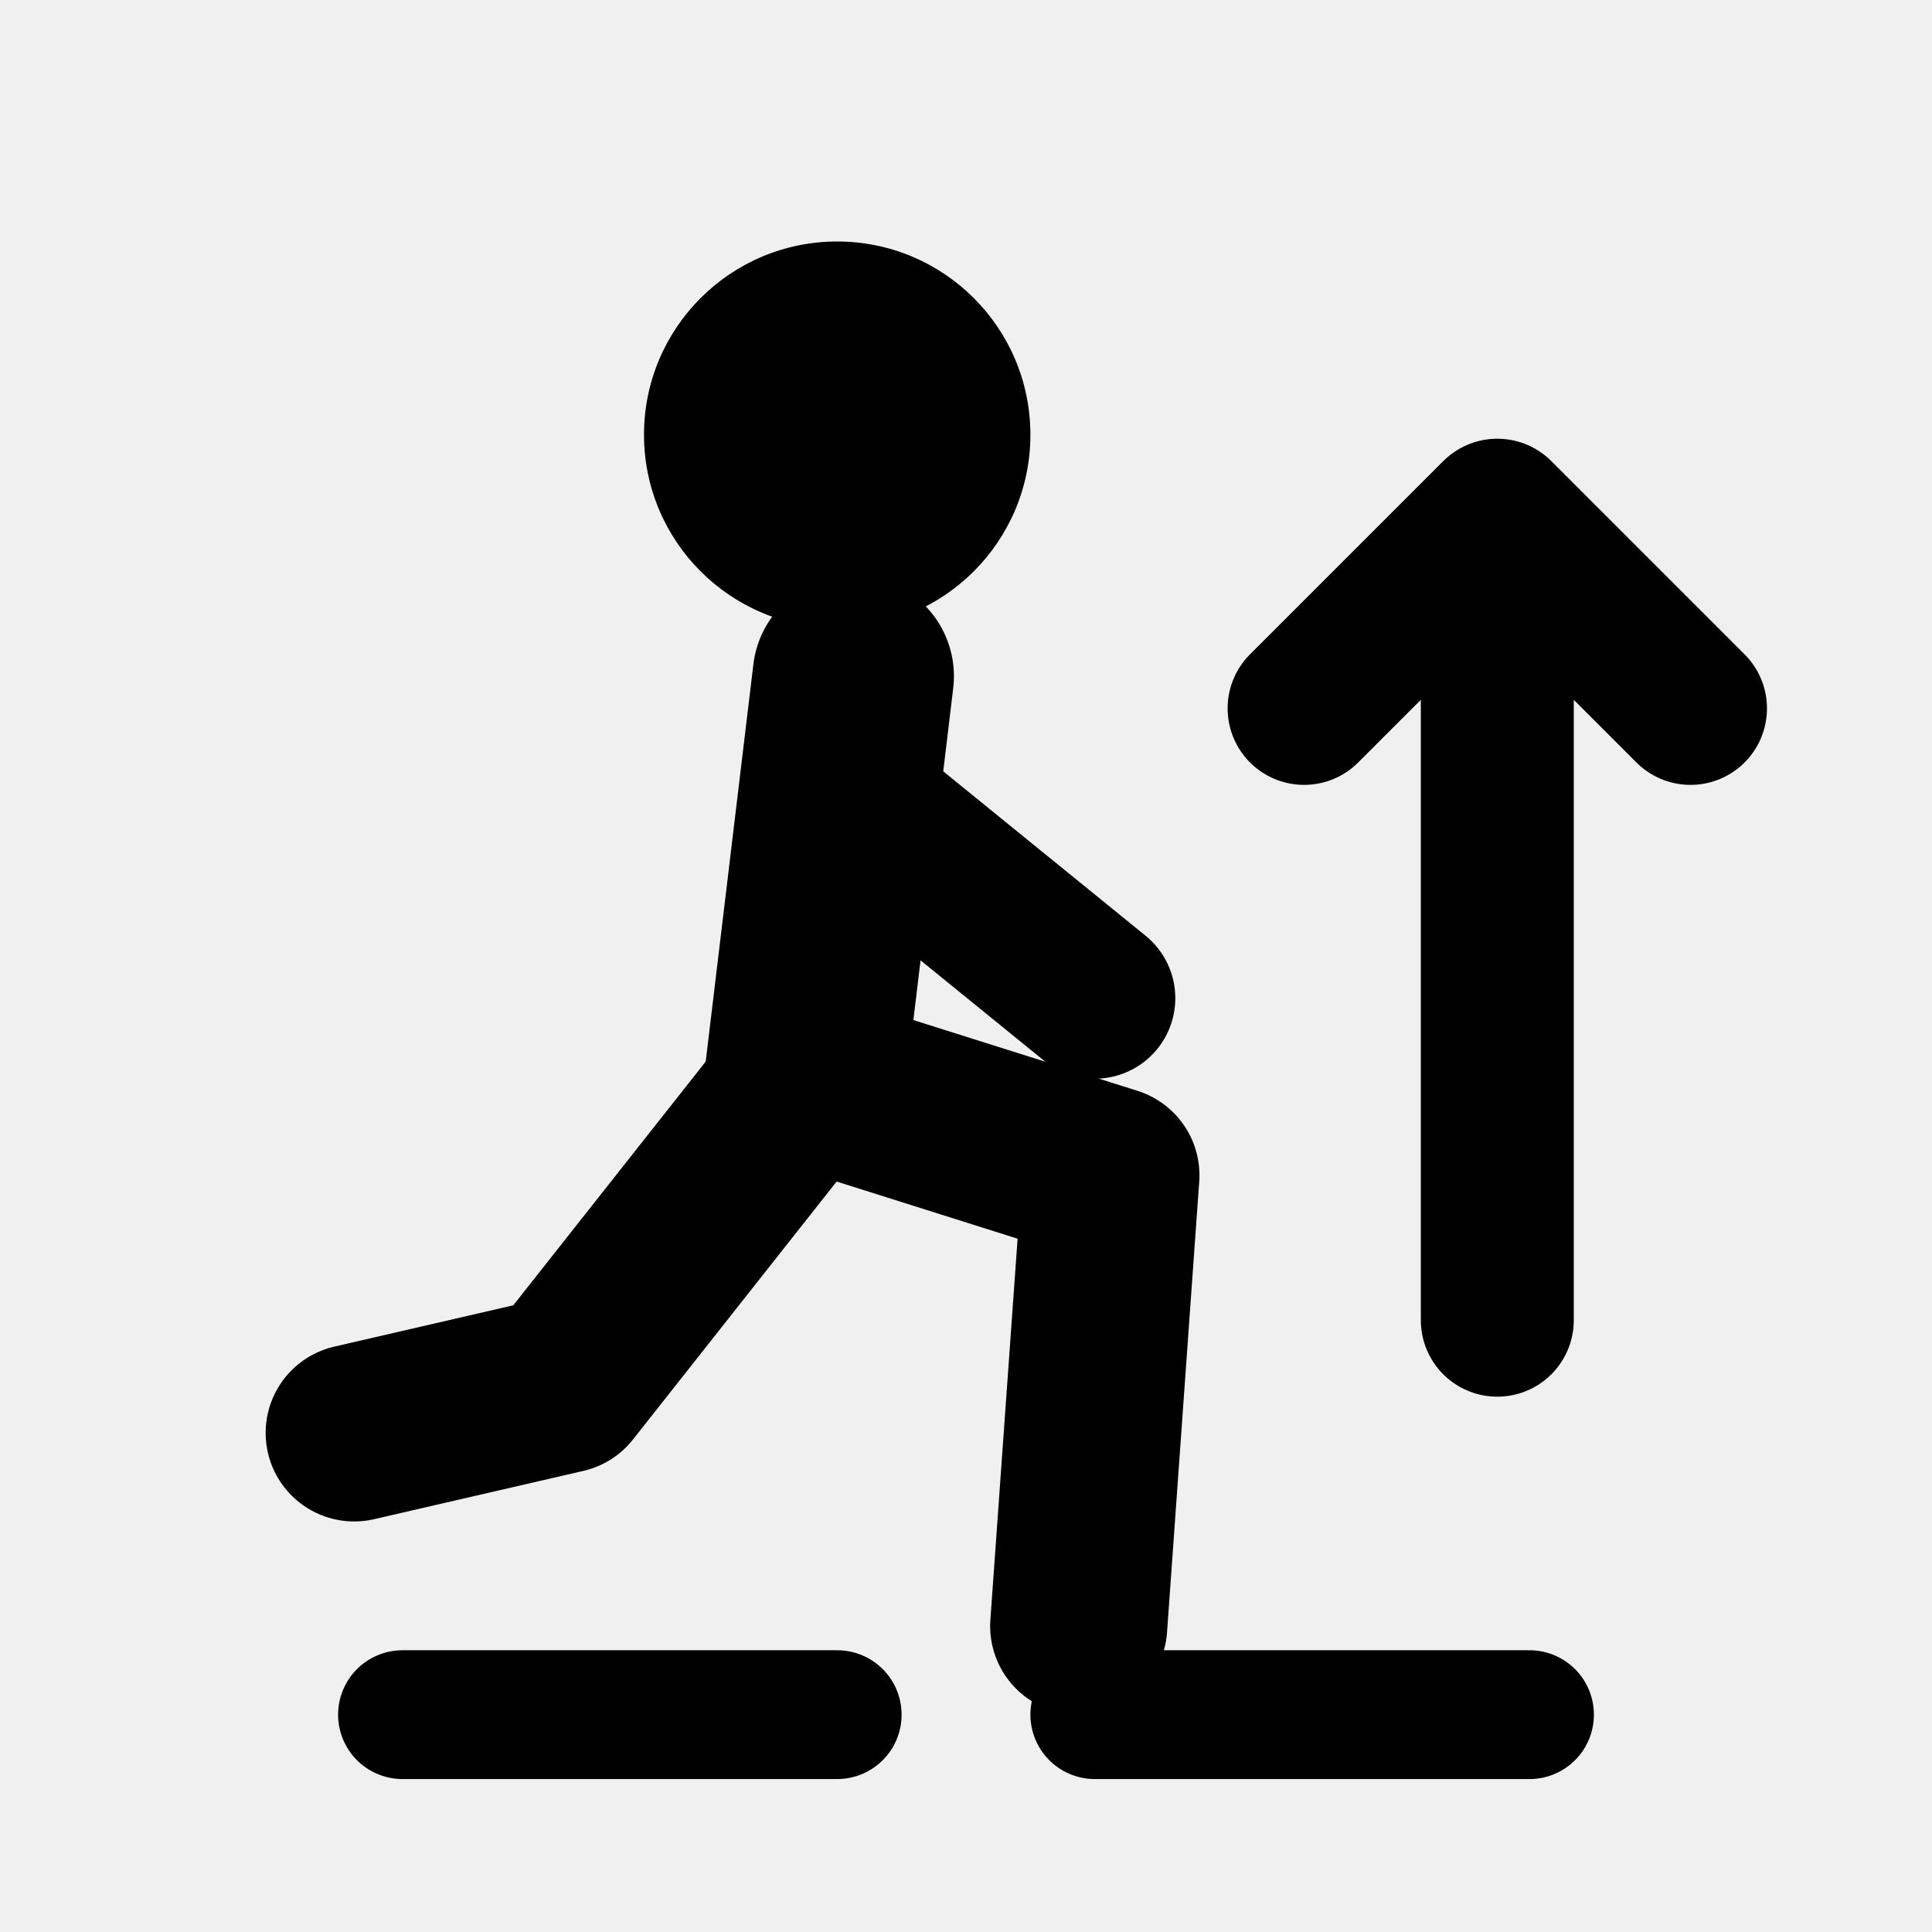
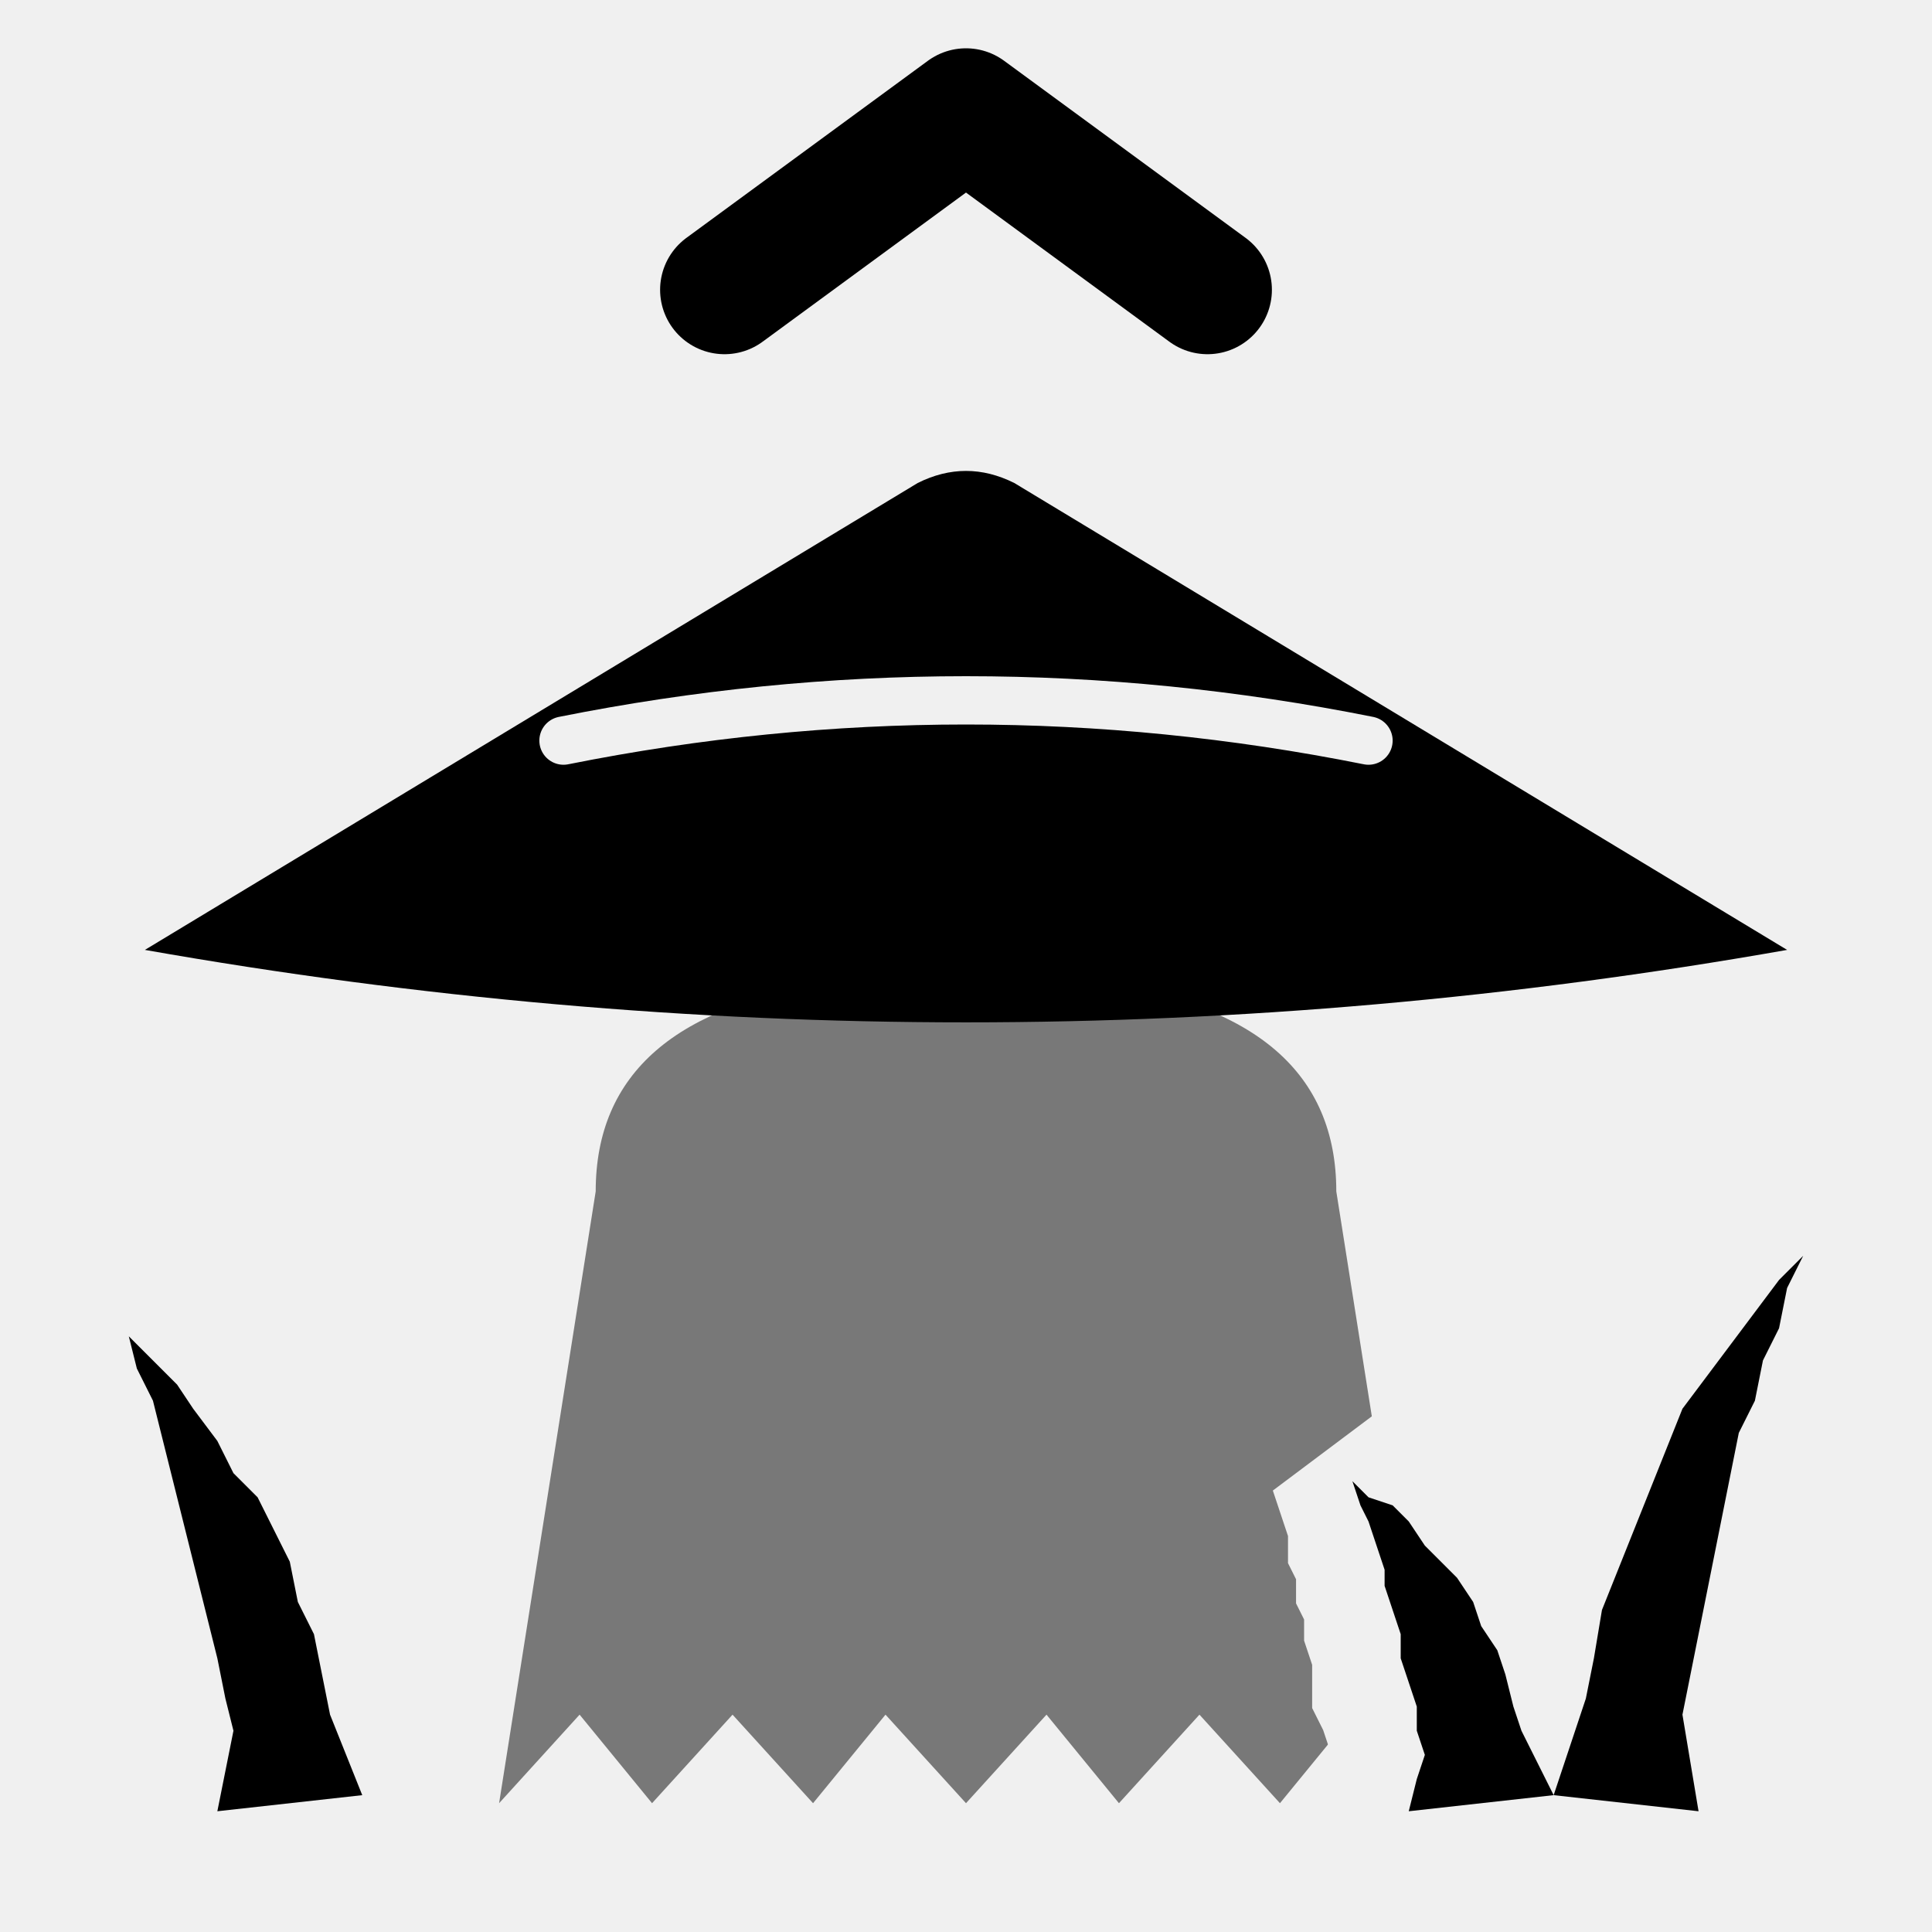
<svg xmlns="http://www.w3.org/2000/svg" viewBox="0 0 24 24">
-   <circle cx="10.4" cy="5.4" r="2.4" />
-   <path d="M10.6 8.4L10 13.4" fill="none" stroke="#000" stroke-width="2.5" stroke-linecap="round" stroke-linejoin="round" />
-   <path d="M10 13.4L13.8 14.6L13.4 20.2" fill="none" stroke="#000" stroke-width="2.2" stroke-linecap="round" stroke-linejoin="round" />
-   <path d="M10 13.4L7 17.2L4.4 17.8" fill="none" stroke="#000" stroke-width="2.2" stroke-linecap="round" stroke-linejoin="round" />
-   <path d="M10.4 9.8L13.6 12.4" fill="none" stroke="#000" stroke-width="2" stroke-linecap="round" stroke-linejoin="round" />
-   <path d="M18.6 16.4V6.4M16.2 8.8L18.6 6.4L21 8.8" fill="none" stroke="#000" stroke-width="1.9" stroke-linecap="round" stroke-linejoin="round" />
-   <path d="M5 21.3H10.4M13.6 21.3H19" fill="none" stroke="#000" stroke-width="1.6" stroke-linecap="round" stroke-linejoin="round" />
+   <defs>
+     <mask id="k">
+       <rect width="24" height="24" fill="#fff" />
+       <g fill="#000" stroke="#000">
+         <path d="M5.2 22.3L5 21.7L4.8 21.2L4.7 20.7L4.5 20.2L4.4 19.7L4.2 19.2L4 18.8L3.8 18.4L3.5 18L3.2 17.6L2.9 17.3L2.6 16.9L2.3 16.6L2 16.3L1.2 16.9L1.3 17.3L1.4 17.7L1.5 18L1.6 18.4L1.6 18.8L1.7 19.2L1.8 19.6L1.9 20L2 20.4L2 20.8L2.1 21.2L2.2 21.6L2.1 22.1L2 22.5Z" />
+         <path d="M21.8 22.5L21.7 22L21.6 21.4L21.7 20.9L21.8 20.4L21.9 19.9L21.9 19.5L22 19L22.1 18.5L22.2 18.1L22.3 17.6L22.4 17.2L22.5 16.8L22.7 16.3L22.8 15.9L22 15.3L21.6 15.7L21.3 16L21 16.4L20.6 16.9L20.3 17.3L20.1 17.8L19.8 18.3L19.6 18.8L19.4 19.3L19.3 19.9L19.1 20.5L19 21.1L18.8 21.7L18.6 22.3Z" />
+         <path d="M20 22.2L19.8 21.8L19.6 21.4L19.5 21L19.4 20.7L19.2 20.3L19.1 20L18.9 19.6L18.7 19.4L18.5 19.1L18.2 18.8L18 18.6L17.7 18.4L17.5 18.3L17.2 18.1L16.4 18.7L16.5 19L16.5 19.3L16.6 19.5L16.6 19.8L16.7 20L16.7 20.3L16.8 20.6L16.8 20.8L16.8 21.1L16.9 21.3L17 21.6L17 21.9L16.9 22.2L16.8 22.6Z" />
+         <path d="M7 9.2Q12 8.2 17 9.2" fill="none" stroke="#000" stroke-width="0.6" stroke-linecap="round" stroke-linejoin="round" />
+       </g>
+     </mask>
+   </defs>
+   <g mask="url(#k)">
+     <path d="M1.8 11.8L11.4 6Q12 5.7 12.6 6L22.2 11.8Q12 13.6 1.8 11.8Z" />
+     <path d="M10.4 12.2Q12 11.7 13.6 12.2Q16.6 12.6 16.6 14.8L17.8 22.4L16.8 21.3L15.9 22.4L14.9 21.3L13.9 22.4L13 21.3L12 22.4L11 21.3L10.1 22.4L9.1 21.3L8.1 22.4L7.2 21.3L6.2 22.4L7.4 14.8Q7.4 12.6 10.4 12.2Z" fill-opacity="0.5" />
+   </g>
+   <path d="M4.5 22.3L4.3 21.8L4.1 21.3L4 20.8L3.9 20.3L3.7 19.9L3.6 19.4L3.4 19L3.2 18.6L2.9 18.3L2.7 17.9L2.4 17.5L2.2 17.2L1.9 16.9L1.6 16.6L1.6 16.6L1.7 17L1.9 17.4L2 17.8L2.1 18.2L2.2 18.6L2.3 19L2.4 19.4L2.5 19.8L2.6 20.2L2.7 20.6L2.8 21.1L2.9 21.5L2.8 22L2.7 22.5Z" />
+   <path d="M21.1 22.5L21 21.9L20.9 21.3L21 20.8L21.1 20.3L21.2 19.8L21.3 19.3L21.4 18.8L21.5 18.3L21.6 17.8L21.8 17.4L21.9 16.9L22.1 16.5L22.2 16L22.4 15.6L22.4 15.6L22.1 15.9L21.8 16.3L21.5 16.7L21.2 17.1L20.9 17.5L20.7 18L20.5 18.5L20.3 19L20.1 19.5L19.9 20L19.8 20.6L19.7 21.1L19.5 21.7L19.3 22.3Z" />
+   <path d="M19.3 22.3L19.1 21.9L18.9 21.5L18.8 21.2L18.7 20.8L18.6 20.5L18.4 20.2L18.3 19.9L18.1 19.6L17.9 19.4L17.7 19.2L17.5 18.9L17.3 18.7L17 18.6L16.8 18.4L16.8 18.4L16.9 18.7L17 18.9L17.1 19.2L17.2 19.5L17.2 19.7L17.3 20L17.4 20.3L17.4 20.6L17.5 20.9L17.6 21.2L17.6 21.5L17.7 21.8L17.6 22.1L17.5 22.5Z" />
+   <path d="M9 3.6L12 1.4L15 3.6" fill="none" stroke="#000" stroke-width="1.6" stroke-linecap="round" stroke-linejoin="round" />
</svg>
